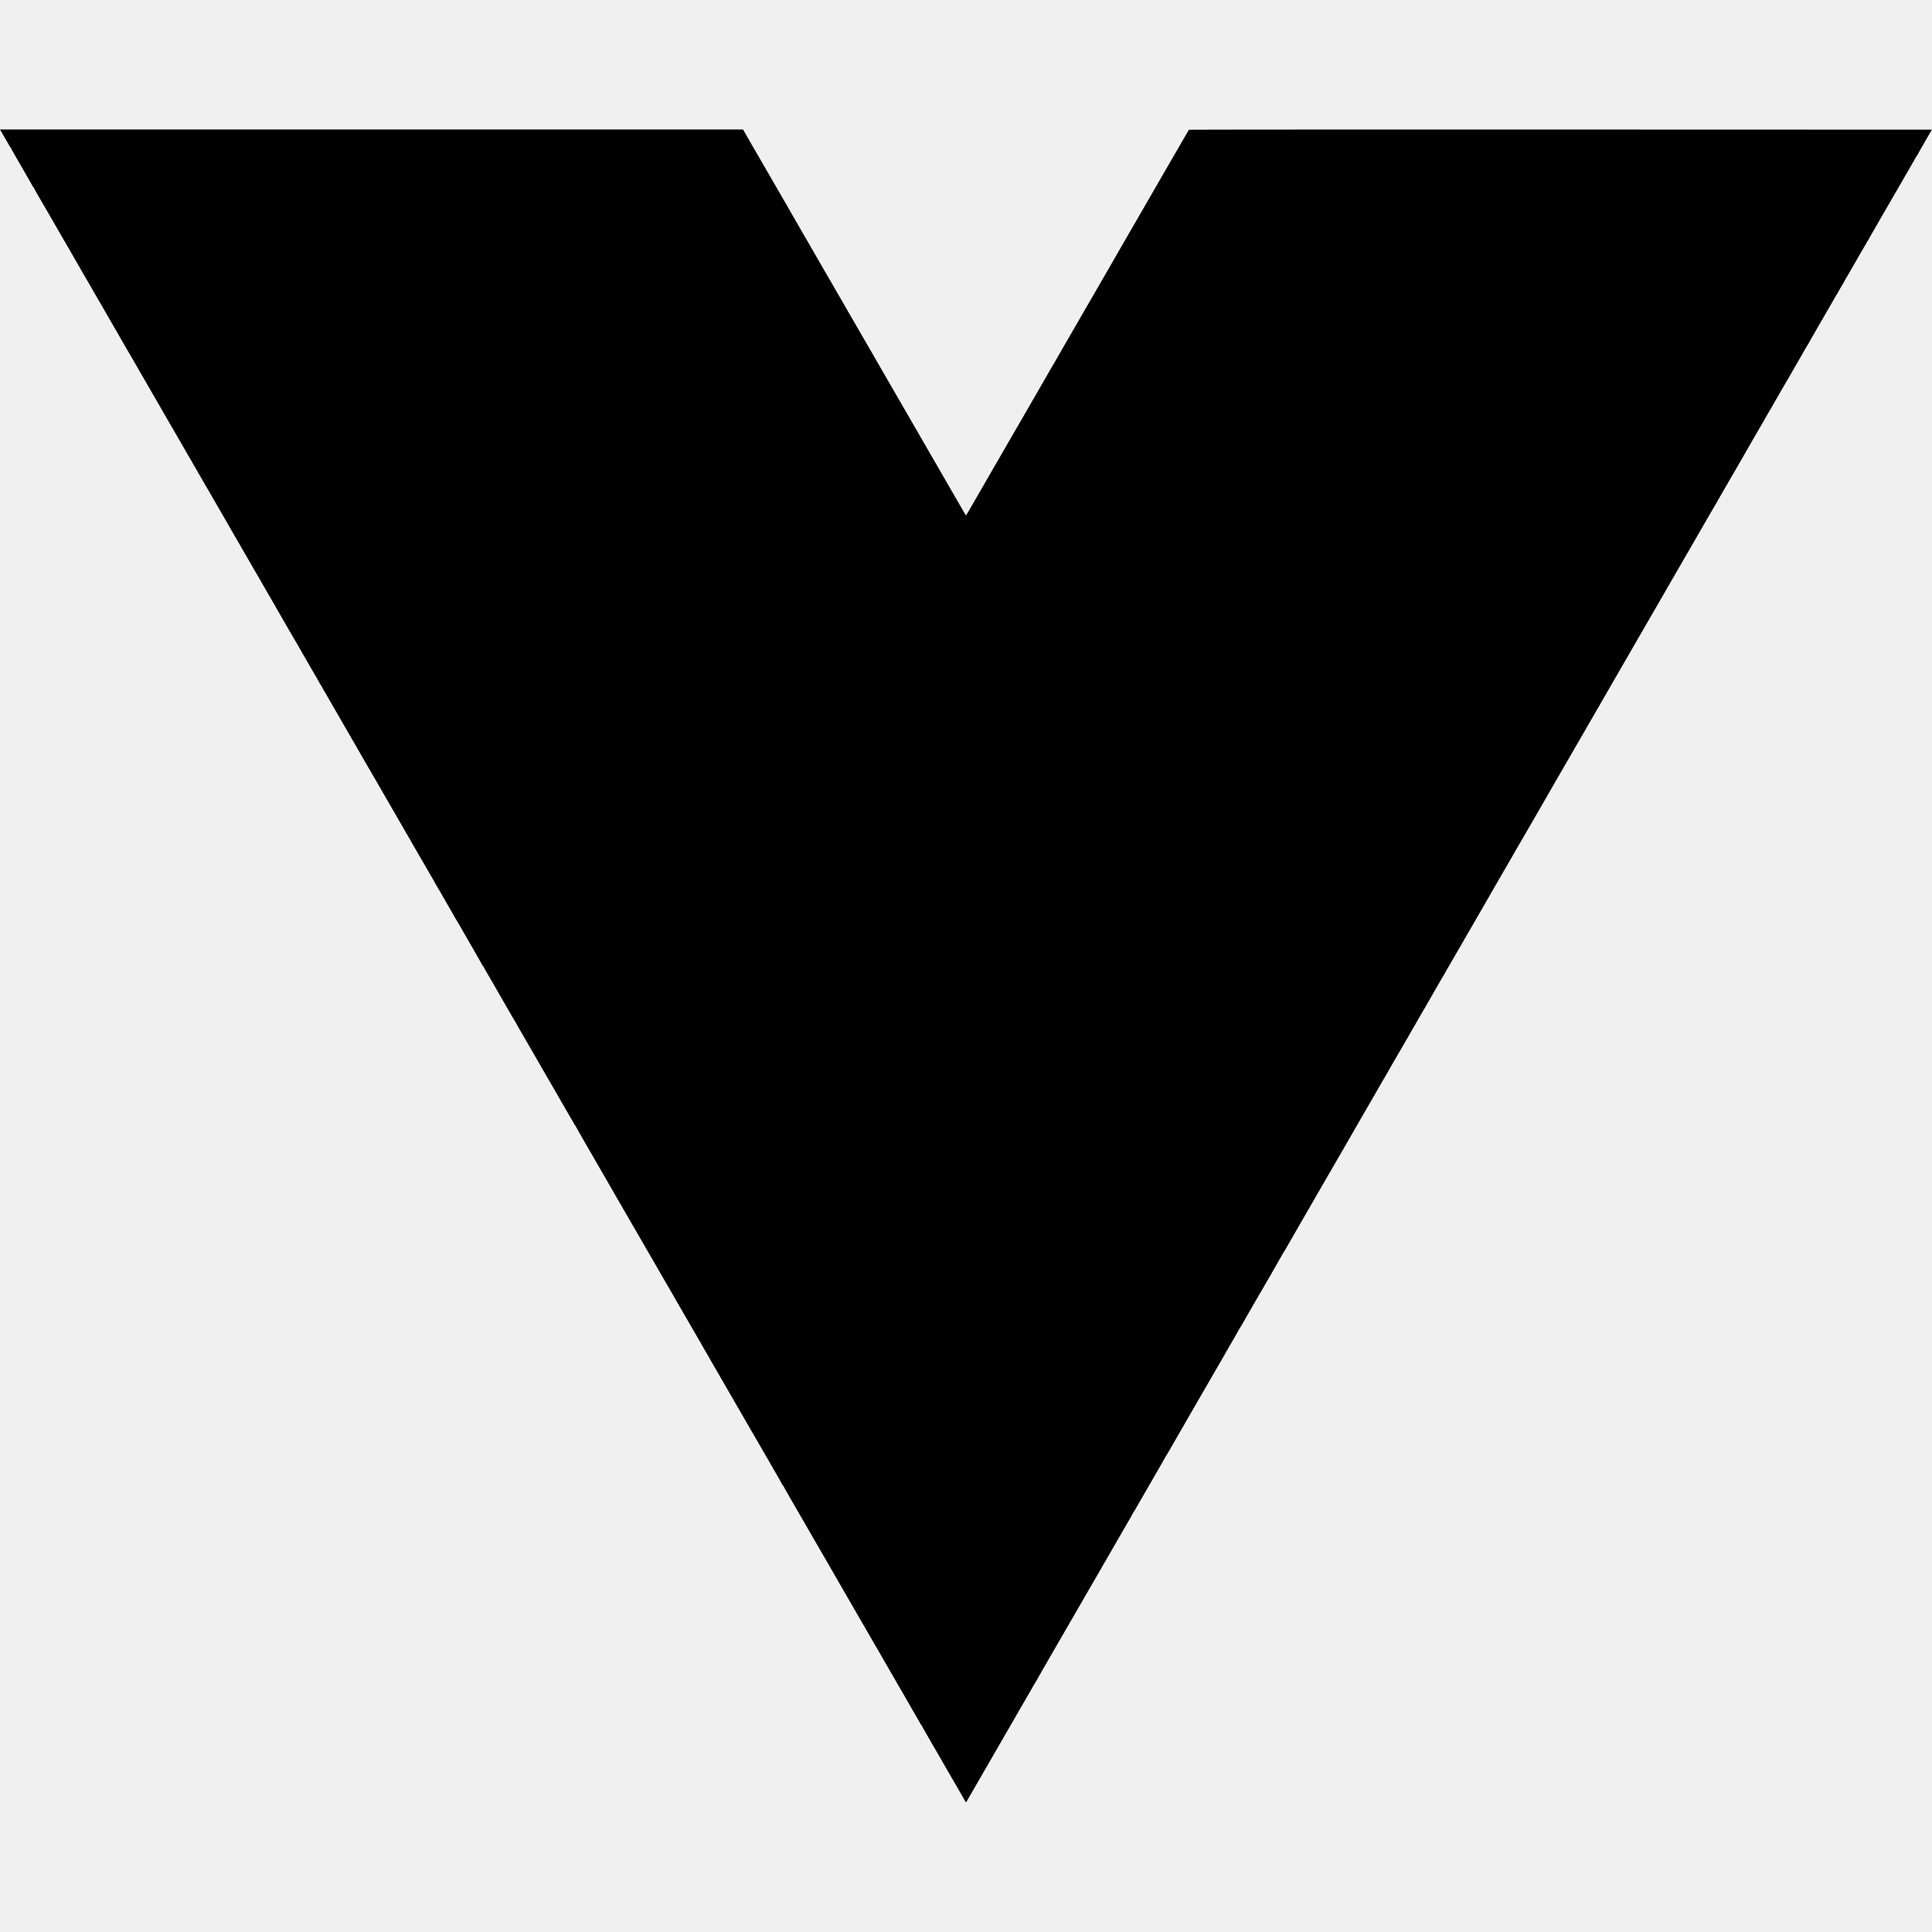
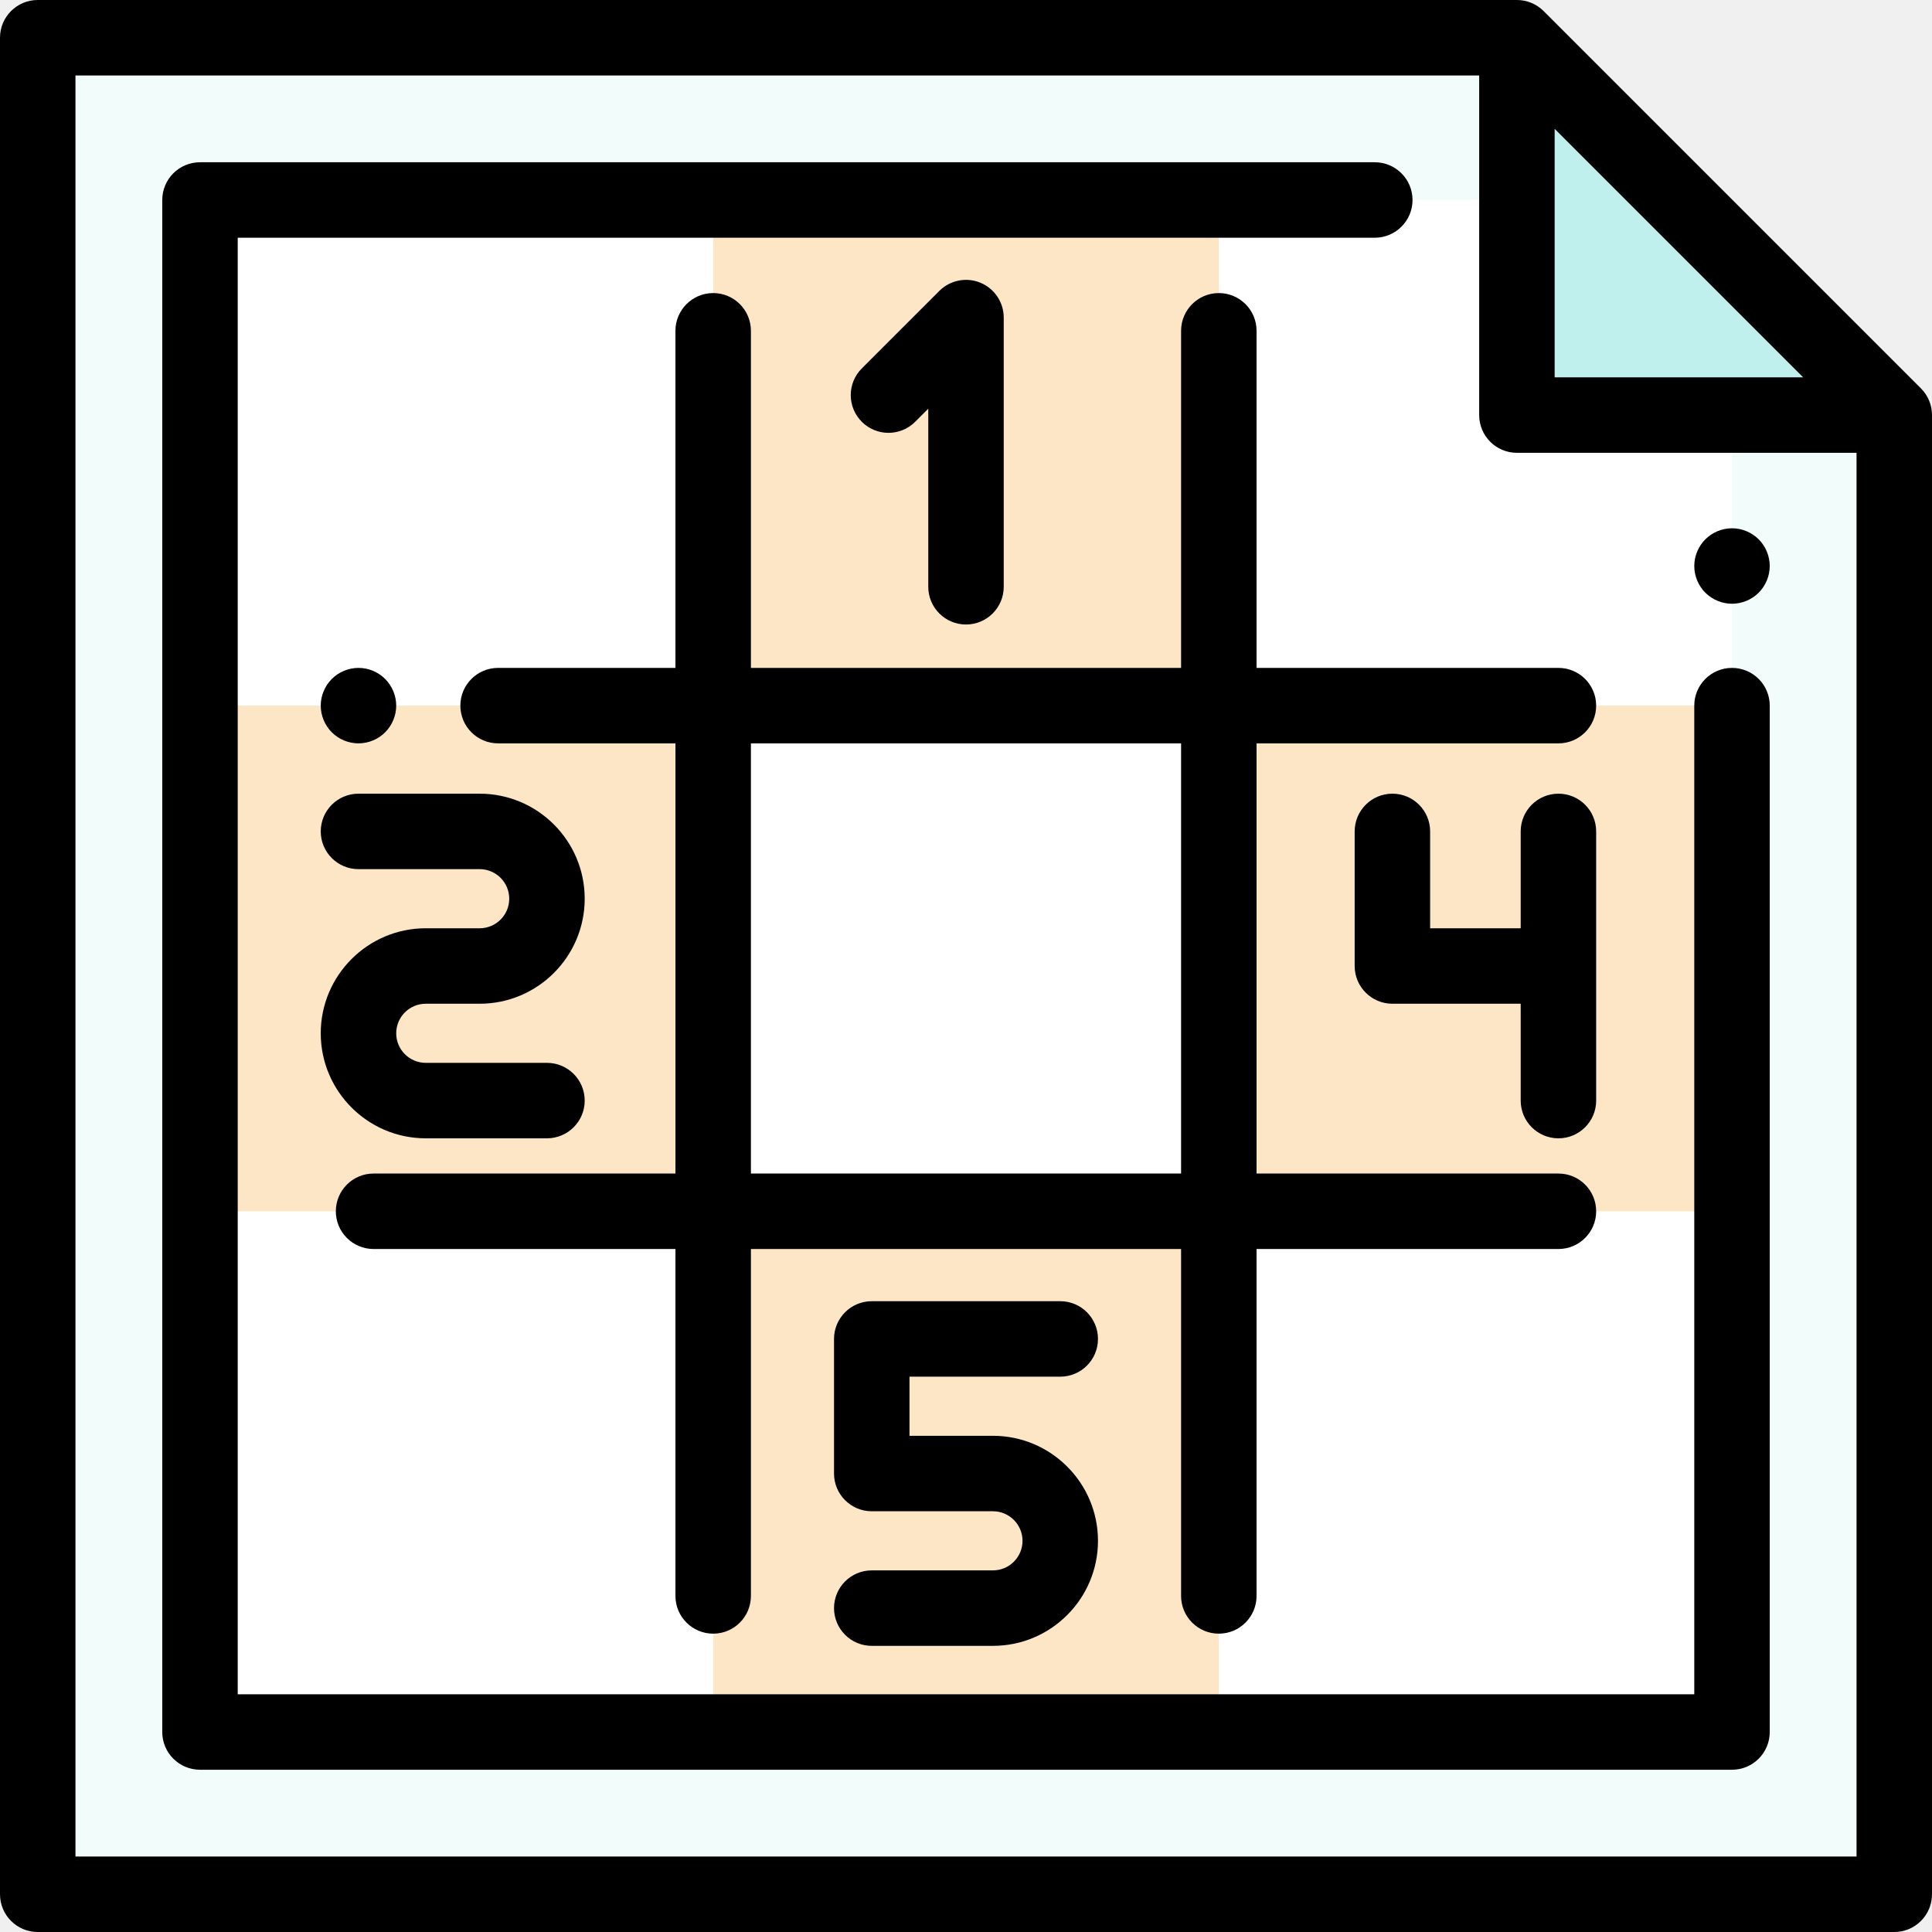
- <svg xmlns="http://www.w3.org/2000/svg" version="1.0" width="16pt" height="16pt" viewBox="0 0 16 16" preserveAspectRatio="xMidYMid meet">
-   <g transform="translate(0,16) scale(0.00032,-0.00032)" fill="#000000" stroke="none">
-     <path d="M18 46618 c45 -75 122 -207 122 -211 0 -2 25 -45 55 -95 30 -50 55 -96 55 -102 0 -5 5 -10 10 -10 6 0 10 -4 10 -9 0 -5 73 -135 161 -288 89 -153 173 -298 187 -323 14 -25 32 -57 41 -72 88 -149 187 -324 189 -335 2 -7 8 -13 13 -13 5 0 9 -4 9 -10 0 -5 46 -89 103 -187 175 -302 490 -846 507 -876 8 -16 20 -36 25 -45 28 -46 290 -498 339 -585 13 -23 74 -129 136 -236 61 -107 123 -215 137 -240 14 -25 29 -50 33 -56 5 -5 23 -37 40 -70 18 -33 38 -67 44 -75 11 -16 21 -33 63 -109 14 -25 29 -50 33 -56 4 -5 21 -35 38 -65 55 -100 261 -455 269 -465 4 -5 14 -21 20 -35 15 -29 41 -75 103 -180 24 -41 52 -88 60 -105 9 -16 57 -100 107 -185 112 -193 362 -626 380 -660 8 -14 23 -38 33 -55 11 -16 23 -37 27 -45 4 -8 26 -46 48 -85 23 -38 53 -90 67 -115 46 -81 64 -113 178 -310 62 -107 121 -210 132 -227 37 -67 56 -99 85 -148 16 -27 32 -57 36 -65 4 -8 15 -27 25 -42 9 -15 53 -89 96 -165 44 -76 177 -307 296 -513 120 -206 268 -463 330 -570 131 -227 117 -203 200 -348 36 -62 73 -125 82 -140 10 -15 21 -34 25 -42 4 -8 20 -37 36 -65 17 -27 38 -65 48 -82 49 -85 64 -111 87 -153 13 -25 28 -49 32 -55 4 -5 78 -134 165 -285 87 -151 166 -288 176 -305 10 -16 26 -43 35 -59 9 -17 125 -217 257 -445 132 -229 253 -441 270 -471 17 -30 45 -79 64 -108 18 -29 33 -54 33 -57 0 -2 20 -37 44 -77 24 -40 123 -212 221 -383 97 -170 190 -330 205 -355 16 -25 39 -65 53 -90 13 -25 81 -144 152 -265 70 -121 137 -238 150 -260 12 -22 37 -65 55 -95 18 -30 43 -73 55 -95 12 -22 48 -85 80 -140 77 -132 163 -280 190 -330 13 -22 71 -123 130 -225 59 -102 116 -199 126 -217 10 -17 29 -50 43 -72 15 -22 26 -43 26 -45 0 -2 27 -50 60 -106 33 -56 60 -103 60 -105 0 -2 55 -98 90 -155 8 -14 182 -316 239 -414 13 -22 45 -79 72 -124 27 -46 49 -86 49 -89 0 -2 14 -24 30 -48 16 -24 30 -46 30 -49 0 -5 74 -135 100 -176 5 -8 24 -42 43 -75 50 -88 58 -101 262 -455 104 -179 199 -345 213 -370 14 -25 28 -49 32 -55 4 -5 17 -26 28 -45 10 -19 62 -109 114 -200 114 -197 133 -230 170 -295 16 -27 33 -57 38 -65 17 -28 96 -165 103 -180 4 -8 16 -28 26 -45 10 -16 77 -131 148 -255 72 -124 181 -313 243 -420 62 -107 121 -209 131 -227 35 -62 323 -560 392 -678 38 -66 83 -145 100 -175 16 -30 33 -59 37 -65 4 -5 17 -27 29 -47 34 -61 56 -100 90 -156 17 -29 31 -55 31 -57 0 -2 17 -32 39 -67 21 -35 134 -229 251 -433 117 -203 235 -407 261 -451 27 -45 49 -85 49 -88 0 -4 8 -19 19 -34 15 -21 200 -341 309 -533 10 -19 33 -58 51 -87 17 -29 31 -54 31 -56 0 -2 25 -44 55 -94 30 -50 55 -95 55 -98 0 -4 6 -15 14 -23 7 -9 27 -41 43 -71 17 -30 170 -297 342 -594 171 -296 311 -542 311 -547 0 -5 5 -9 10 -9 6 0 10 -4 10 -10 0 -5 22 -47 49 -92 27 -46 58 -99 68 -118 24 -43 81 -140 93 -160 5 -8 66 -114 135 -235 69 -121 130 -227 135 -235 12 -21 259 -447 283 -490 10 -19 28 -47 38 -62 11 -14 19 -29 19 -32 0 -3 37 -69 83 -148 99 -170 305 -526 337 -583 13 -22 31 -53 41 -70 11 -16 22 -37 26 -45 7 -14 82 -146 103 -180 14 -24 181 -311 205 -355 13 -22 46 -80 75 -130 29 -49 64 -110 78 -135 14 -25 51 -88 82 -140 31 -52 59 -102 63 -110 4 -8 18 -33 31 -55 205 -353 284 -489 309 -535 17 -30 45 -78 62 -106 18 -28 36 -60 39 -72 4 -12 12 -22 17 -22 5 0 9 -4 9 -10 0 -5 109 -197 241 -427 133 -230 250 -431 259 -448 51 -90 222 -385 280 -485 37 -63 78 -135 92 -160 14 -25 67 -117 118 -205 51 -88 101 -175 111 -193 34 -58 55 -95 149 -257 51 -88 101 -173 110 -190 9 -16 76 -131 147 -255 72 -124 140 -241 151 -260 61 -108 281 -489 355 -615 38 -66 77 -133 87 -150 35 -63 91 -161 100 -175 14 -23 99 -169 128 -220 54 -97 135 -235 142 -245 4 -5 20 -32 35 -60 26 -48 238 -416 276 -480 10 -16 26 -46 37 -65 30 -53 382 -661 403 -695 10 -16 22 -37 26 -45 4 -8 26 -48 50 -88 24 -41 43 -75 43 -77 0 -2 22 -40 50 -85 27 -45 50 -84 50 -86 0 -3 38 -69 83 -147 84 -142 302 -520 340 -587 10 -19 34 -60 52 -90 18 -30 44 -75 57 -100 14 -25 45 -79 70 -120 25 -41 56 -96 70 -121 14 -25 77 -133 138 -240 62 -107 122 -210 132 -229 25 -43 310 -535 337 -581 11 -19 26 -45 34 -59 17 -32 238 -414 266 -460 11 -19 24 -41 28 -49 3 -7 75 -133 160 -278 84 -146 153 -269 153 -274 0 -5 5 -9 10 -9 6 0 10 -4 10 -10 0 -5 82 -150 181 -322 182 -314 201 -346 240 -415 12 -21 80 -139 152 -263 71 -124 141 -245 155 -270 14 -25 28 -49 32 -55 6 -8 145 -248 220 -380 37 -66 209 -362 229 -395 11 -19 24 -42 28 -49 4 -8 67 -118 140 -243 73 -125 133 -230 133 -233 0 -2 15 -28 33 -57 19 -29 47 -78 64 -108 17 -30 53 -93 79 -139 53 -90 82 -141 157 -272 82 -142 115 -199 381 -659 142 -245 268 -463 281 -485 12 -22 71 -125 132 -230 60 -104 172 -298 248 -430 76 -132 146 -253 156 -270 11 -16 22 -36 26 -44 3 -8 30 -54 60 -103 29 -49 53 -91 53 -93 0 -3 18 -34 40 -70 22 -36 40 -67 40 -69 0 -2 37 -66 81 -142 45 -77 98 -168 119 -204 20 -36 47 -81 58 -100 12 -19 27 -47 33 -62 6 -16 15 -28 20 -28 5 0 9 -4 9 -9 0 -6 63 -118 140 -251 77 -133 140 -243 140 -245 0 -2 18 -33 41 -70 22 -37 49 -83 60 -101 10 -19 29 -51 40 -71 25 -45 109 -189 126 -218 7 -11 17 -29 22 -40 6 -11 22 -38 35 -60 14 -22 37 -62 52 -90 14 -27 35 -62 45 -77 11 -14 19 -29 19 -32 0 -3 18 -35 40 -71 22 -36 40 -67 40 -69 0 -2 19 -35 42 -72 23 -38 55 -94 72 -124 26 -47 139 -244 171 -298 6 -9 21 -36 34 -60 28 -48 37 -51 51 -19 6 12 19 36 29 52 10 17 27 46 38 65 11 19 104 181 208 360 103 179 199 345 213 370 14 25 42 74 64 109 21 34 38 65 38 67 0 2 18 33 40 69 22 36 40 67 40 69 0 3 177 310 199 346 16 26 136 234 140 244 2 5 25 44 52 88 27 44 49 81 49 84 0 2 18 34 40 70 22 36 40 67 40 69 0 2 20 36 43 77 35 58 169 289 297 513 9 17 50 86 90 155 40 69 86 150 103 180 16 30 35 62 41 70 6 8 16 24 22 35 35 64 72 129 167 293 59 100 116 199 127 220 11 20 30 53 41 72 43 72 1070 1850 1121 1940 14 25 65 113 113 195 48 83 96 166 107 185 10 19 28 50 38 68 11 18 73 124 137 235 64 111 175 303 246 427 71 124 173 299 225 390 52 91 116 202 143 248 27 45 49 85 49 89 0 4 6 14 14 22 7 9 28 43 46 76 26 47 251 436 378 655 11 19 29 51 40 70 11 19 101 176 201 348 99 172 181 317 181 323 0 5 5 9 10 9 6 0 10 5 10 11 0 6 8 23 18 37 11 15 32 52 49 82 16 30 130 228 253 440 122 212 234 405 248 430 13 25 39 70 57 100 39 65 69 117 130 225 25 44 50 87 55 95 12 19 78 134 220 380 61 107 129 224 150 260 161 277 222 382 246 425 15 28 47 83 71 123 24 41 43 78 43 83 0 5 4 9 8 9 4 0 13 12 19 28 7 15 23 45 36 67 66 110 277 478 277 483 0 3 6 13 14 21 7 9 27 41 43 71 17 30 45 80 63 110 34 57 375 649 394 685 6 11 16 27 22 35 6 8 26 42 44 75 18 33 41 74 51 90 10 17 24 41 32 55 54 97 72 128 88 152 11 14 19 28 19 30 0 3 79 141 175 308 96 167 175 305 175 308 0 3 6 13 14 21 7 9 26 39 41 66 33 60 276 483 338 587 24 40 46 80 50 88 4 8 13 24 20 35 14 23 95 163 125 215 11 19 52 91 92 160 40 69 80 139 90 155 9 17 103 179 207 360 105 182 200 346 211 365 103 181 463 802 489 845 7 11 15 27 19 35 4 8 29 51 55 95 64 110 828 1433 848 1470 9 17 24 41 33 55 9 14 29 48 45 77 15 28 52 93 82 145 30 51 62 107 71 123 17 30 231 398 400 690 51 88 103 179 115 202 12 23 26 48 32 55 6 7 24 38 40 68 17 30 61 107 98 170 37 63 84 144 103 180 19 36 41 72 48 81 8 8 14 18 14 21 0 4 27 51 59 106 32 55 72 124 89 154 16 29 71 125 122 213 51 88 104 180 118 205 13 25 28 50 32 55 4 6 17 26 28 45 11 19 45 80 77 135 31 55 66 116 77 135 11 19 88 152 171 295 401 694 620 1072 650 1125 11 19 87 152 170 295 83 143 158 273 166 288 9 16 21 36 26 45 6 9 31 52 55 96 25 43 54 94 66 115 11 20 95 164 186 321 91 157 173 299 182 315 9 17 26 46 37 65 12 19 66 114 121 210 56 96 108 186 117 200 8 14 24 40 34 59 24 45 383 664 412 713 5 9 17 29 26 45 15 28 120 210 241 419 36 61 68 117 72 125 4 8 12 23 19 34 35 57 245 420 262 453 11 20 35 61 53 90 17 29 32 54 32 56 0 3 28 51 62 108 33 57 70 119 80 138 10 19 23 42 28 50 5 8 32 53 59 100 27 47 149 258 271 470 122 212 234 405 248 430 30 53 62 108 80 135 6 11 15 27 19 35 4 8 85 150 181 315 96 165 187 323 202 350 31 56 116 202 130 225 5 8 25 42 43 75 19 33 92 159 162 280 149 257 157 271 202 350 19 33 38 67 43 75 9 14 228 392 275 475 12 22 55 96 95 165 40 69 80 139 90 155 24 42 202 350 221 383 9 15 27 47 41 72 14 25 75 131 136 236 61 106 121 210 134 232 99 172 271 470 279 482 5 8 23 40 40 70 18 30 81 141 142 245 60 105 121 210 135 235 14 25 71 124 127 220 56 96 143 247 194 335 51 88 96 167 102 175 14 24 180 311 204 355 23 43 340 590 356 615 5 8 50 87 101 175 171 301 517 898 582 1008 25 43 46 81 46 83 0 2 12 23 27 47 14 23 40 67 56 97 16 30 35 62 42 70 7 8 15 22 18 30 4 8 20 38 37 65 16 28 33 57 37 65 6 12 111 196 143 250 5 8 55 95 112 193 57 98 113 195 126 215 12 20 27 46 32 57 6 11 14 27 20 35 5 8 76 130 156 270 80 140 165 287 187 325 23 39 52 90 66 115 13 25 30 52 37 61 8 8 14 18 14 21 0 4 41 77 92 165 50 87 175 302 276 478 101 176 208 360 236 408 28 49 67 117 86 152 19 35 41 70 48 77 6 6 12 15 12 19 0 7 124 224 167 291 12 21 23 40 23 42 0 2 21 40 46 83 26 43 55 92 64 109 54 95 327 568 354 614 19 30 45 75 59 100 71 128 82 145 89 148 4 2 8 8 8 13 0 5 42 82 94 172 311 538 496 858 518 897 14 25 40 70 58 100 18 30 42 71 53 90 10 19 79 139 152 265 73 127 142 246 153 265 10 19 43 76 72 125 29 50 63 108 75 130 65 116 80 140 87 143 4 2 8 8 8 12 0 8 114 212 140 250 6 8 14 24 20 35 5 11 54 97 108 190 l100 170 -9611 3 c-5286 1 -9614 -1 -9618 -5 -5 -6 -419 -719 -619 -1068 -89 -155 -267 -463 -323 -560 -38 -66 -81 -140 -95 -165 -31 -56 -263 -457 -526 -910 -110 -190 -224 -388 -254 -440 -29 -52 -61 -109 -71 -125 -23 -39 -243 -420 -268 -465 -11 -19 -204 -352 -428 -740 -224 -388 -477 -826 -563 -975 -85 -148 -185 -322 -222 -385 -37 -63 -120 -207 -185 -320 -65 -113 -177 -306 -248 -430 -72 -124 -172 -297 -222 -385 -51 -88 -142 -245 -202 -350 -131 -226 -247 -427 -408 -705 -65 -113 -249 -432 -410 -710 -160 -278 -388 -673 -506 -877 -118 -205 -216 -373 -219 -373 -3 0 -52 82 -109 183 -58 100 -144 250 -192 332 -95 164 -402 696 -647 1120 -85 149 -228 396 -317 550 -212 365 -982 1700 -1008 1745 -10 19 -43 76 -72 125 -29 50 -64 110 -77 135 -14 25 -63 110 -110 190 -47 80 -96 165 -110 190 -14 25 -99 171 -188 325 -89 154 -174 300 -188 325 -13 25 -64 113 -112 195 -48 83 -140 242 -205 355 -65 113 -183 317 -263 454 -79 137 -152 264 -163 282 -50 89 -335 583 -354 614 -12 19 -34 58 -50 85 -15 28 -129 226 -253 440 -124 215 -235 408 -247 430 -12 22 -69 121 -127 220 -58 99 -226 389 -373 645 -148 256 -324 561 -392 678 -67 117 -134 232 -147 255 -13 23 -33 59 -46 80 l-22 37 -9615 0 -9615 0 20 -32z" />
+ <svg xmlns="http://www.w3.org/2000/svg" version="1.1" id="Capa_1" x="0px" y="0px" viewBox="0 0 512 512" style="enable-background:new 0 0 512 512;" xml:space="preserve">
+   <polygon style="fill:#F2FCFB;" points="502,502 10,502 10,10 402,10 502,110 " />
+   <polyline style="fill:#FFFFFF;" points="459,110 459,459 52.999,459 52.999,53 402,53 " />
+   <g>
+     <rect x="189" y="53" style="fill:#FDE6C5;" width="134" height="134" />
+     <rect x="52.999" y="187" style="fill:#FDE6C5;" width="136" height="134" />
+     <rect x="324" y="187" style="fill:#FDE6C5;" width="134" height="134" />
+     <rect x="189" y="321" style="fill:#FDE6C5;" width="134" height="138" />
  </g>
+   <polyline style="fill:#C0F0ED;" points="402,10 402,110 502,110 " />
+   <path d="M509.071,102.929l-100-100C407.196,1.054,404.652,0,402,0H10C4.477,0,0,4.477,0,10v492c0,5.522,4.477,10,10,10h492  c5.523,0,10-4.478,10-10V110C512,107.348,510.946,104.804,509.071,102.929z M412,34.142L477.858,100H412V34.142z M20,492V20h372v90  c0,5.523,4.477,10,10,10h90v372H20z" />
+   <path d="M459,177c-5.523,0-10,4.477-10,10v262H63V63h301.333c5.523,0,10-4.477,10-10s-4.477-10-10-10H53c-5.523,0-10,4.477-10,10  v406c0,5.522,4.477,10,10,10h406c5.523,0,10-4.478,10-10V187C469,181.477,464.523,177,459,177z" />
+   <path d="M333,87.667c0-5.523-4.477-10-10-10s-10,4.477-10,10V177H199V87.667c0-5.523-4.477-10-10-10s-10,4.477-10,10V177h-47  c-5.523,0-10,4.477-10,10s4.477,10,10,10h47v114H99c-5.523,0-10,4.478-10,10s4.477,10,10,10h80v91.937c0,5.522,4.477,10,10,10  s10-4.478,10-10V331h114v91.937c0,5.522,4.477,10,10,10s10-4.478,10-10V331h80c5.523,0,10-4.478,10-10s-4.477-10-10-10h-80V197h80  c5.523,0,10-4.477,10-10s-4.477-10-10-10h-80V87.667z M313,311H199V197h114V311z" />
+   <path d="M256,165.5c5.523,0,10-4.477,10-10V84.167c0-4.044-2.437-7.691-6.173-9.239c-3.735-1.547-8.037-0.692-10.897,2.167  l-20.543,20.542c-3.905,3.905-3.906,10.237,0,14.142c3.906,3.907,10.238,3.905,14.142,0l3.472-3.472V155.5  C246,161.023,250.477,165.5,256,165.5z" />
+   <path d="M127.12,246h-14.286C97.486,246,85,258.485,85,273.833s12.486,27.834,27.833,27.834h32.119c5.523,0,10-4.478,10-10  s-4.477-10-10-10h-32.119c-4.319,0-7.833-3.515-7.833-7.834s3.514-7.833,7.833-7.833h14.286c15.347,0,27.833-12.486,27.833-27.833  s-12.486-27.833-27.833-27.833H95c-5.523,0-10,4.477-10,10s4.477,10,10,10h32.12c4.319,0,7.833,3.514,7.833,7.833  S131.439,246,127.12,246z" />
+   <path d="M280.977,364.833c5.523,0,10-4.478,10-10s-4.477-10-10-10h-49.953c-5.523,0-10,4.478-10,10V390.5c0,5.522,4.477,10,10,10  h32.12c4.319,0,7.833,3.514,7.833,7.833s-3.514,7.834-7.833,7.834h-32.12c-5.523,0-10,4.478-10,10s4.477,10,10,10h32.12  c15.348,0,27.833-12.486,27.833-27.834S278.491,380.5,263.143,380.5h-22.12v-15.667H280.977z" />
+   <path d="M413,301.667c5.523,0,10-4.478,10-10v-71.333c0-5.523-4.477-10-10-10s-10,4.477-10,10V246h-24v-25.667  c0-5.523-4.477-10-10-10s-10,4.477-10,10V256c0,5.522,4.477,10,10,10h34v25.667C403,297.189,407.477,301.667,413,301.667z" />
+   <path d="M459,160c2.63,0,5.21-1.07,7.07-2.93S469,152.63,469,150s-1.07-5.21-2.93-7.07S461.63,140,459,140s-5.21,1.07-7.07,2.93  c-1.86,1.86-2.93,4.44-2.93,7.07s1.07,5.21,2.93,7.07C453.79,158.93,456.37,160,459,160z" />
+   <path d="M95,197c2.63,0,5.21-1.07,7.07-2.93S105,189.63,105,187s-1.07-5.21-2.93-7.07S97.63,177,95,177s-5.21,1.07-7.07,2.93  C86.07,181.79,85,184.37,85,187s1.07,5.21,2.93,7.07C89.79,195.93,92.37,197,95,197z" />
+   <g>
+ </g>
+   <g>
+ </g>
+   <g>
+ </g>
+   <g>
+ </g>
+   <g>
+ </g>
+   <g>
+ </g>
+   <g>
+ </g>
+   <g>
+ </g>
+   <g>
+ </g>
+   <g>
+ </g>
+   <g>
+ </g>
+   <g>
+ </g>
+   <g>
+ </g>
+   <g>
+ </g>
+   <g>
+ </g>
</svg>
